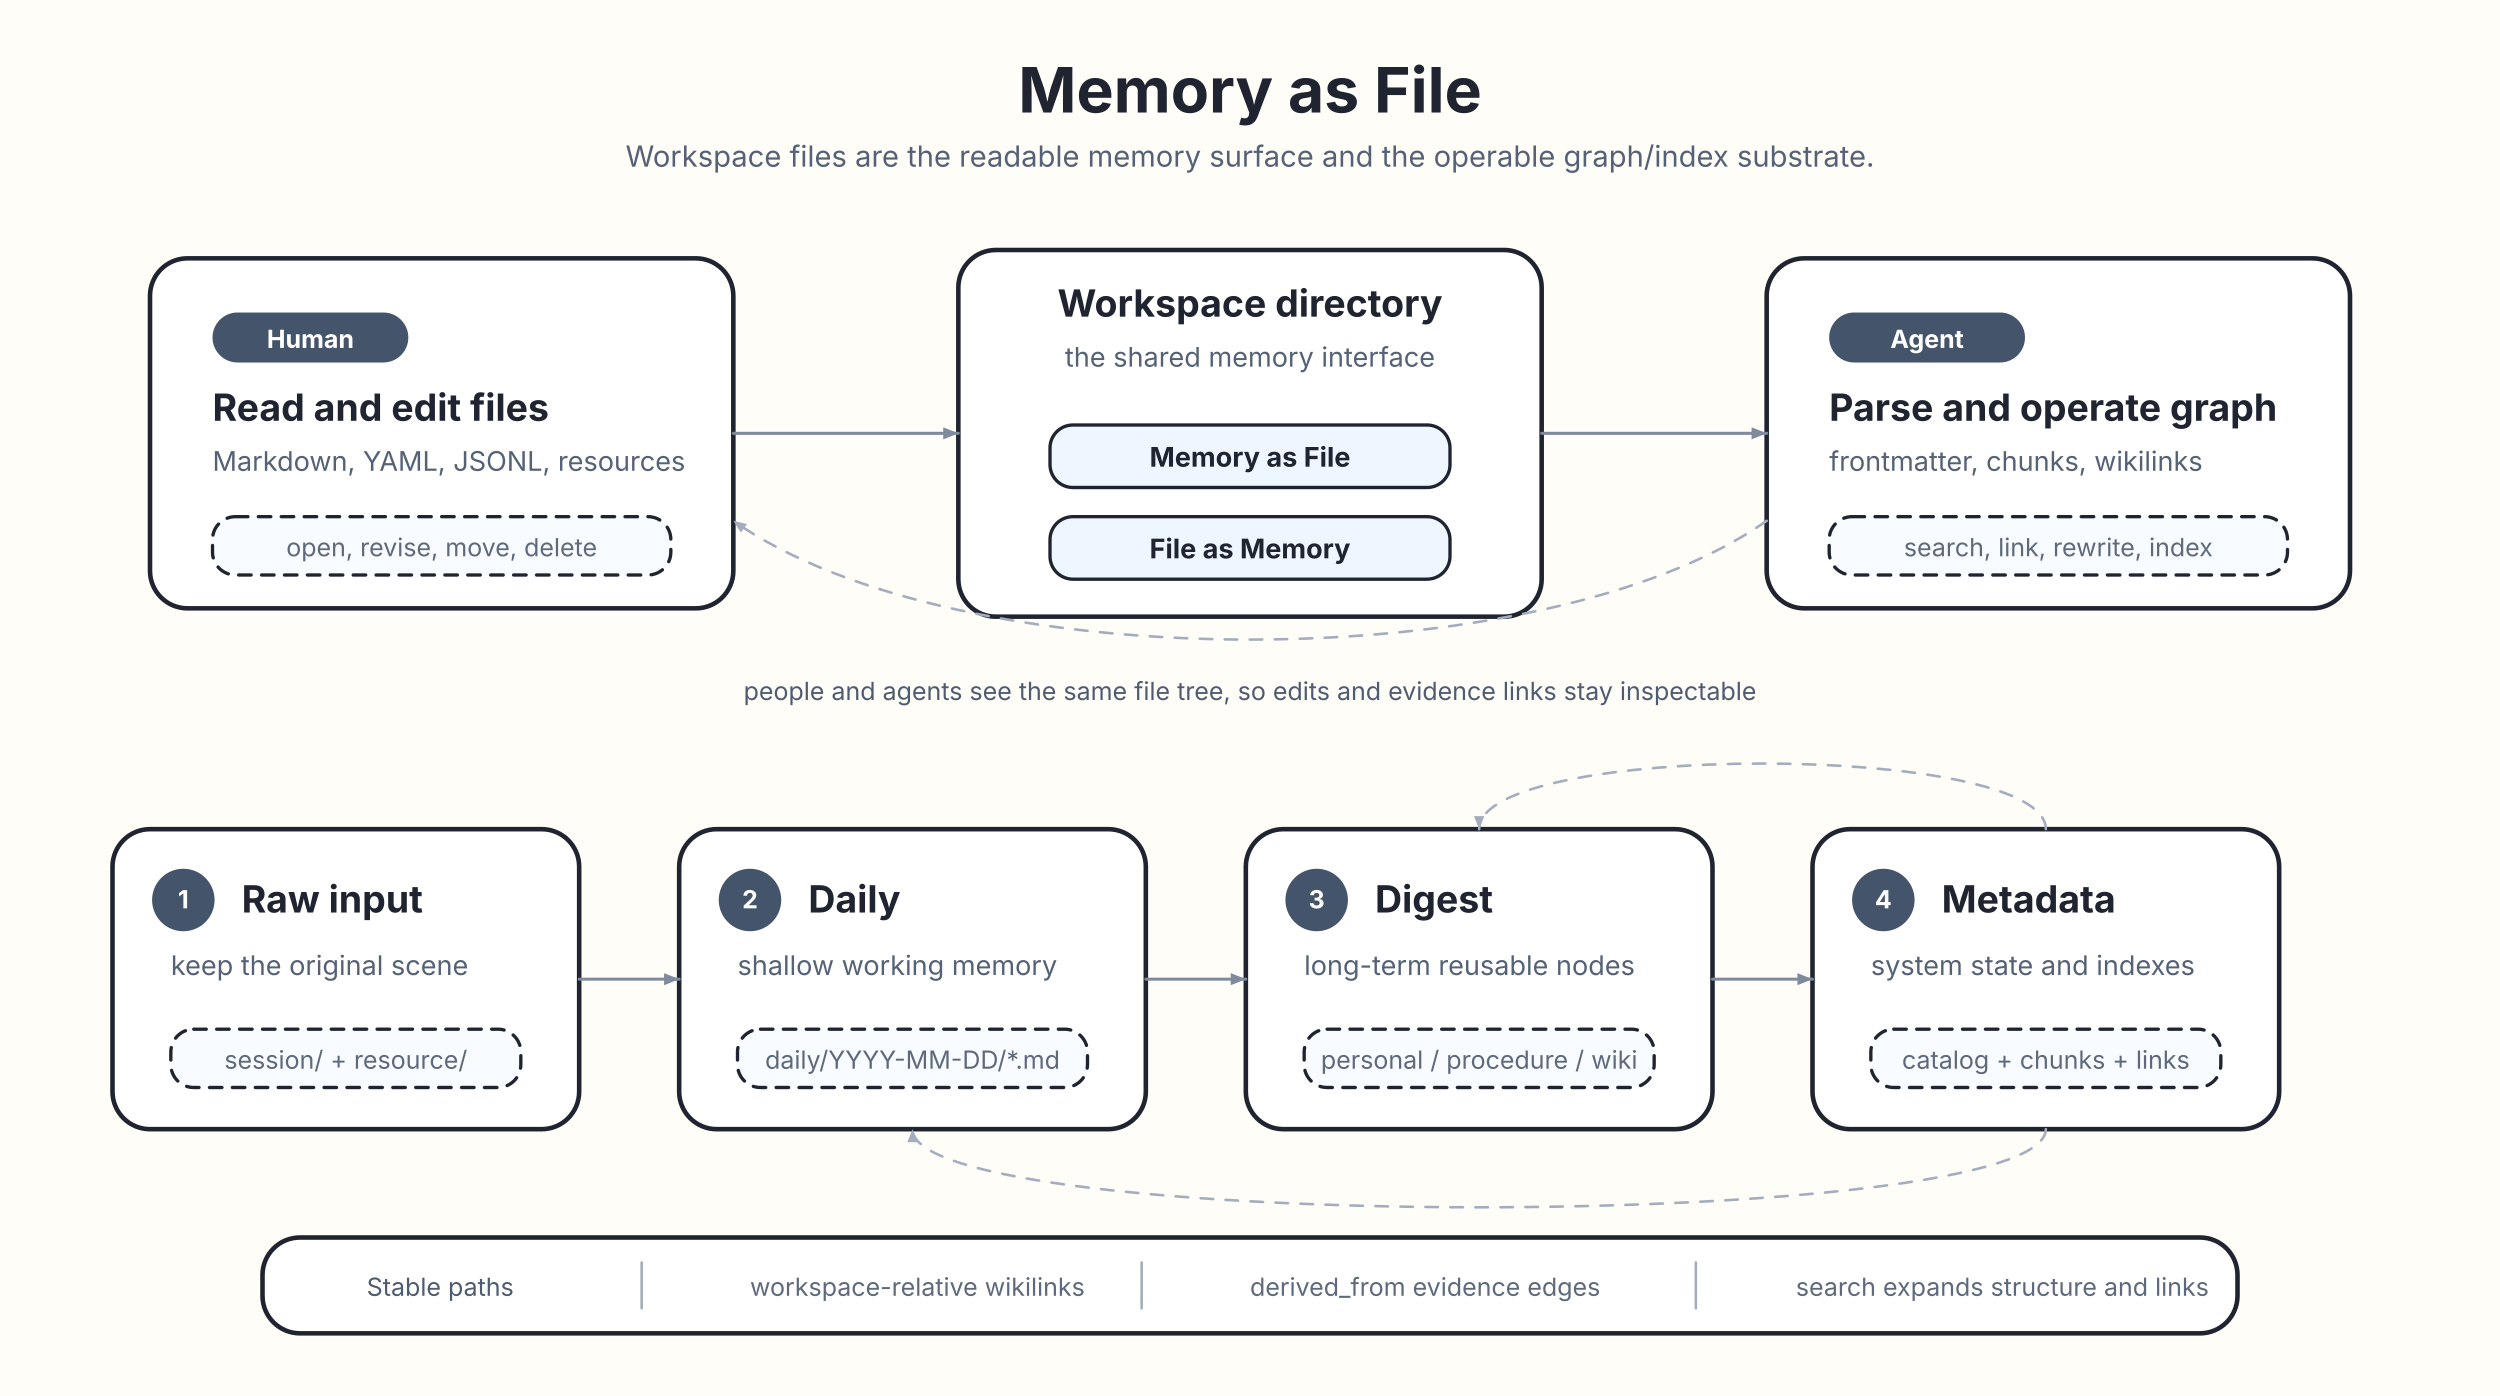
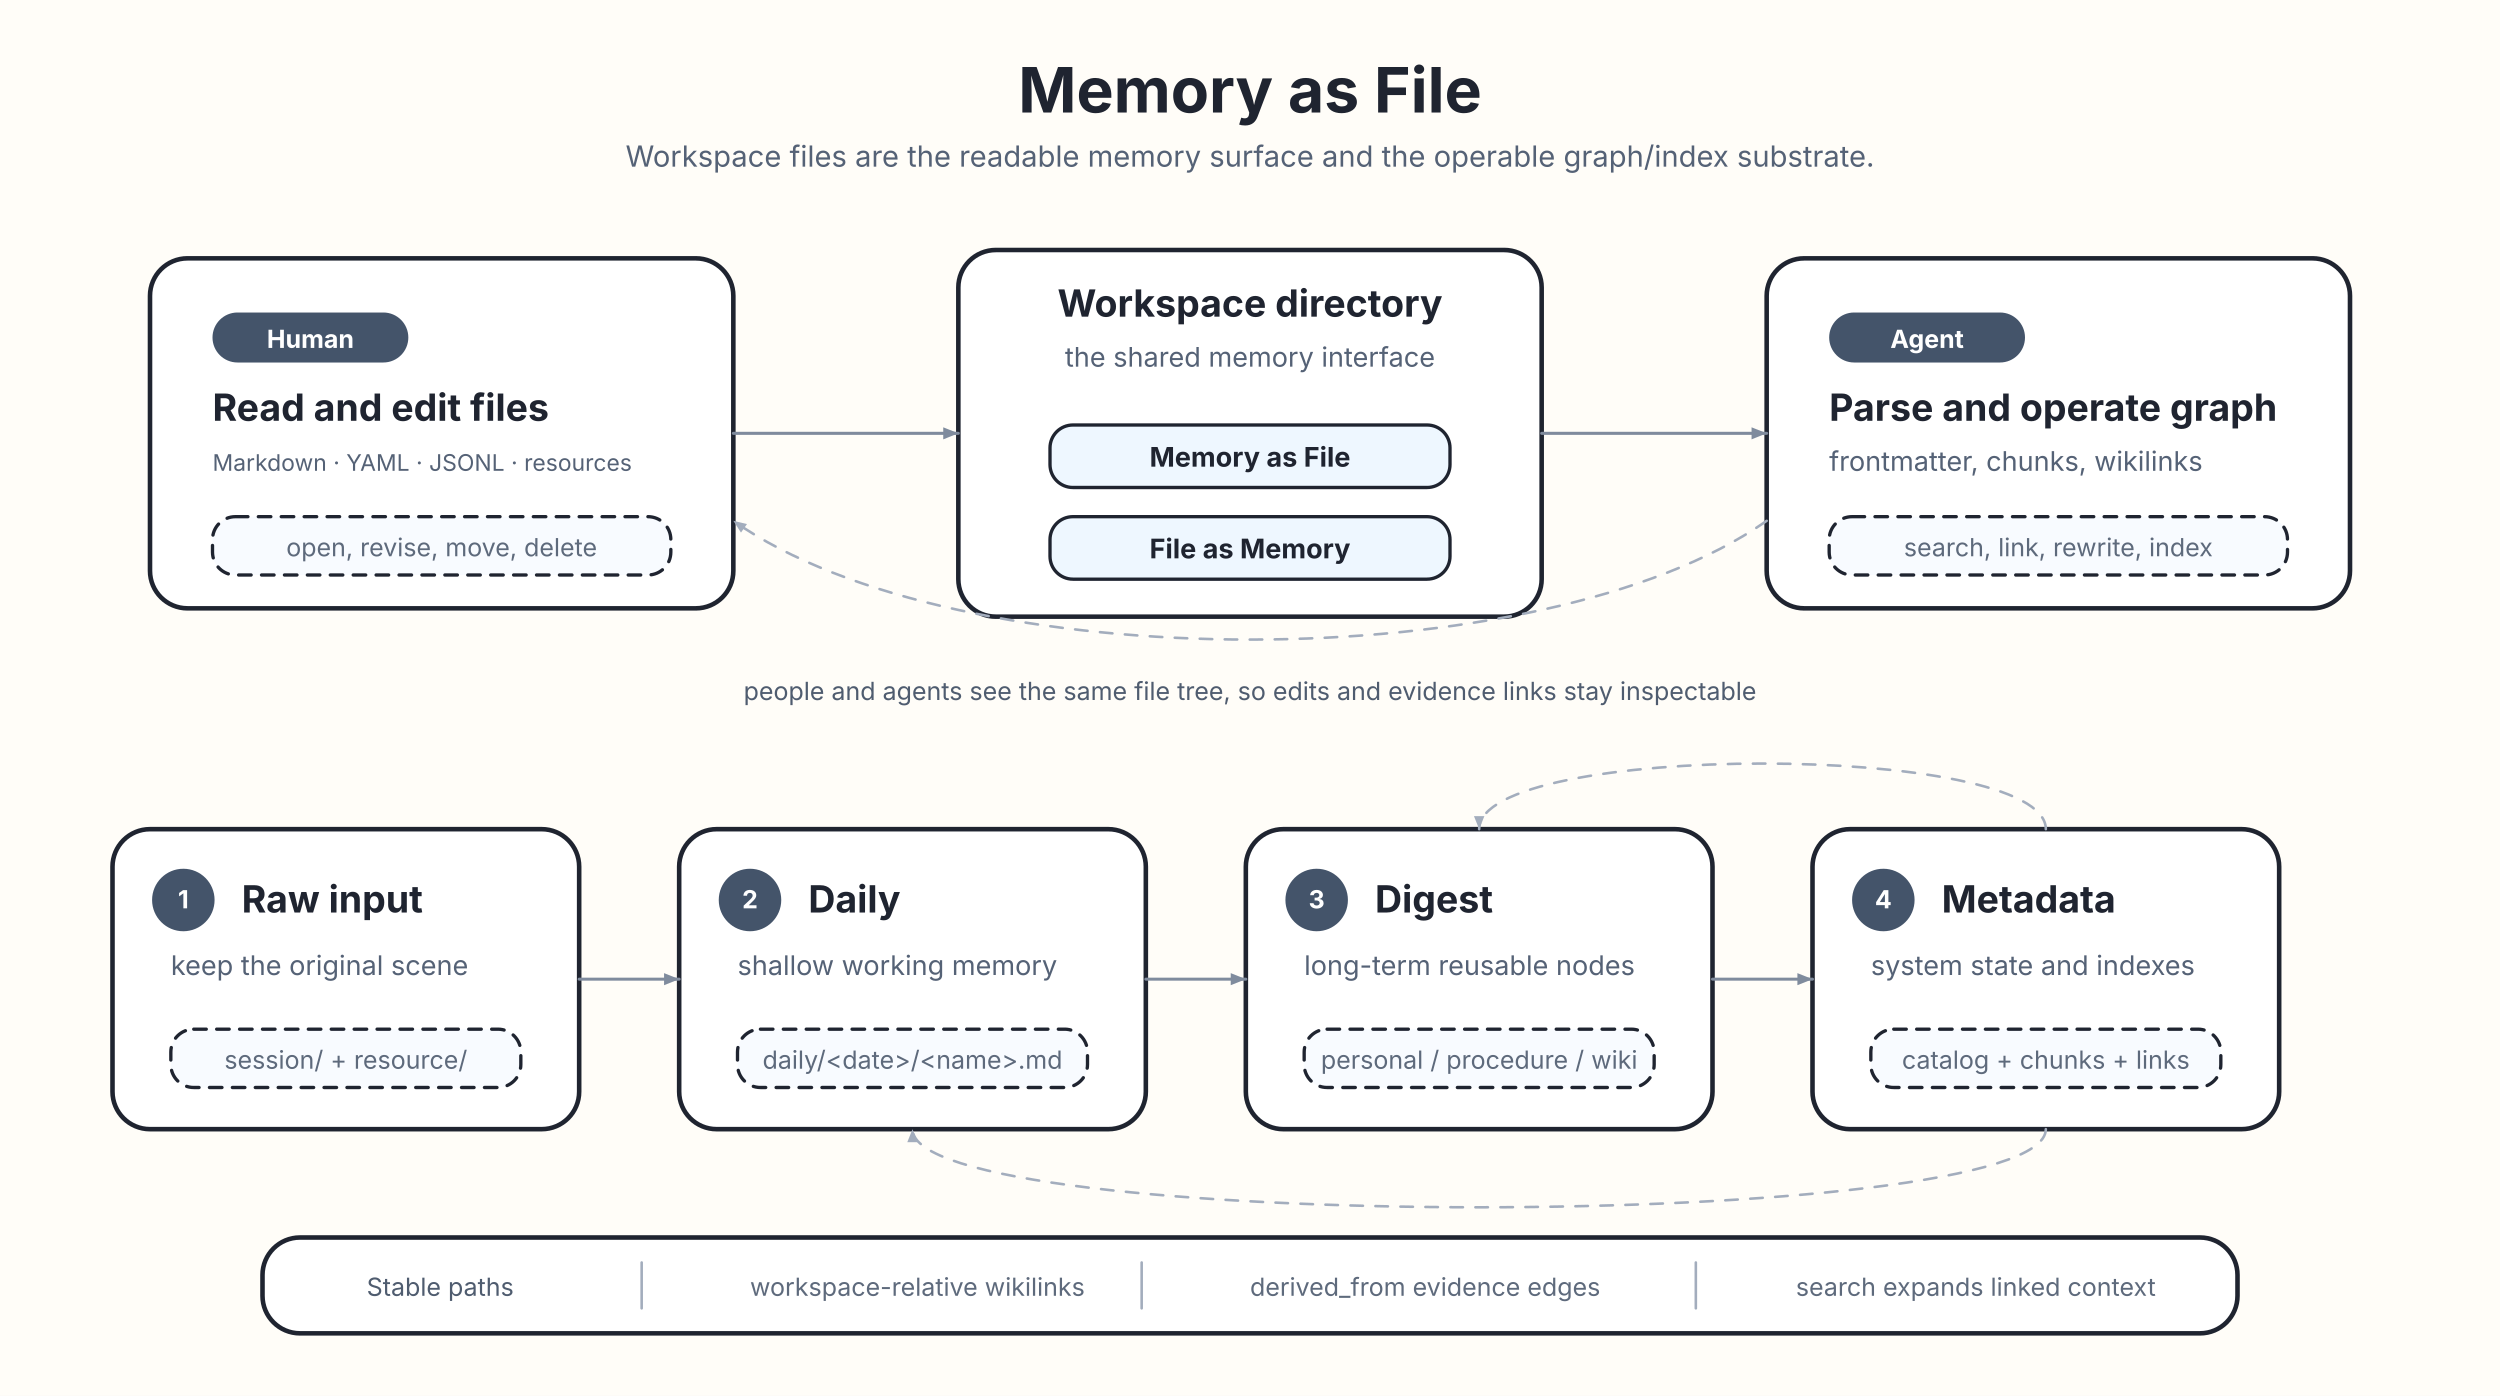
<svg xmlns="http://www.w3.org/2000/svg" width="1200" height="670" viewBox="0 0 1200 670" role="img" aria-labelledby="title desc">
  <defs>
-     <style>
-       .bg { fill: #fffdf8; }
-       .title { font: 700 30px "Comic Sans MS", "Bradley Hand", -apple-system, BlinkMacSystemFont, "Segoe UI", sans-serif; fill: #1f2430; }
-       .subtitle { font: 14px "Comic Sans MS", "Bradley Hand", -apple-system, BlinkMacSystemFont, "Segoe UI", sans-serif; fill: #556276; }
-       .section-title { font: 700 18px "Comic Sans MS", "Bradley Hand", -apple-system, BlinkMacSystemFont, "Segoe UI", sans-serif; fill: #1f2430; }
-       .section-subtitle { font: 13px "Comic Sans MS", "Bradley Hand", -apple-system, BlinkMacSystemFont, "Segoe UI", sans-serif; fill: #556276; }
-       .chip-title { font: 700 13px "Comic Sans MS", "Bradley Hand", -apple-system, BlinkMacSystemFont, "Segoe UI", sans-serif; fill: #1f2430; }
-       .chip-text { font: 12px "Comic Sans MS", "Bradley Hand", -apple-system, BlinkMacSystemFont, "Segoe UI", sans-serif; fill: #5e6a7c; }
-       .note { font: 12px "Comic Sans MS", "Bradley Hand", -apple-system, BlinkMacSystemFont, "Segoe UI", sans-serif; fill: #4f5c6f; }
-       .label { font: 700 12px "Comic Sans MS", "Bradley Hand", -apple-system, BlinkMacSystemFont, "Segoe UI", sans-serif; fill: #ffffff; }
-       .panel { fill: #ffffff; stroke: #1f2430; stroke-width: 2.2; rx: 18; ry: 18; stroke-linecap: round; stroke-linejoin: round; }
-       .chip { fill: #f8fbff; stroke: #1f2430; stroke-width: 1.6; rx: 11; ry: 11; stroke-linecap: round; stroke-linejoin: round; stroke-dasharray: 6 5; }
-       .badge { fill: #44546a; }
-       .soft { fill: #eef7ff; stroke: #1f2430; stroke-width: 1.6; rx: 11; ry: 11; stroke-linecap: round; stroke-linejoin: round; }
-       .arrow { stroke: #7f8b9d; stroke-width: 1.45; fill: none; stroke-linecap: round; stroke-linejoin: round; marker-end: url(#arrow); }
-       .soft-arrow { stroke: #a3adbd; stroke-width: 1.25; stroke-dasharray: 6 6; fill: none; stroke-linecap: round; stroke-linejoin: round; marker-end: url(#arrow-soft); }
-       .line { stroke: #a3adbd; stroke-width: 1.25; stroke-linecap: round; }
-     </style>
+     <style>.bg { fill: #fffdf8; } .title { font: 700 30px "Comic Sans MS", "Bradley Hand", -apple-system, BlinkMacSystemFont, "Segoe UI", sans-serif; fill: #1f2430; } .subtitle { font: 14px "Comic Sans MS", "Bradley Hand", -apple-system, BlinkMacSystemFont, "Segoe UI", sans-serif; fill: #556276; } .section-title { font: 700 18px "Comic Sans MS", "Bradley Hand", -apple-system, BlinkMacSystemFont, Segoe UI, sans-serif; fill: #1f2430; } .section-subtitle { font: 13px "Comic Sans MS", "Bradley Hand", -apple-system, BlinkMacSystemFont, Segoe UI, sans-serif; fill: #556276; } .chip-title { font: 700 13px "Comic Sans MS", "Bradley Hand", -apple-system, BlinkMacSystemFont, "Segoe UI", sans-serif; fill: #1f2430; } .chip-text { font: 12px "Comic Sans MS", "Bradley Hand", -apple-system, BlinkMacSystemFont, "Segoe UI", sans-serif; fill: #5e6a7c; } .note { font: 12px "Comic Sans MS", "Bradley Hand", -apple-system, BlinkMacSystemFont, "Segoe UI", sans-serif; fill: #4f5c6f; } .label { font: 700 12px "Comic Sans MS", "Bradley Hand", -apple-system, BlinkMacSystemFont, "Segoe UI", sans-serif; fill: #ffffff; } .panel { fill: #ffffff; stroke: #1f2430; stroke-width: 2.2; rx: 18; ry: 18; stroke-linecap: round; stroke-linejoin: round; } .chip { fill: #f8fbff; stroke: #1f2430; stroke-width: 1.6; rx: 11; ry: 11; stroke-linecap: round; stroke-linejoin: round; stroke-dasharray: 6 5; } .badge { fill: #44546a; } .soft { fill: #eef7ff; stroke: #1f2430; stroke-width: 1.6; rx: 11; ry: 11; stroke-linecap: round; stroke-linejoin: round; } .arrow { stroke: #7f8b9d; stroke-width: 1.45; fill: none; stroke-linecap: round; stroke-linejoin: round; marker-end: url(#arrow); } .soft-arrow { stroke: #a3adbd; stroke-width: 1.25; stroke-dasharray: 6 6; fill: none; stroke-linecap: round; stroke-linejoin: round; marker-end: url(#arrow-soft); } .line { stroke: #a3adbd; stroke-width: 1.25; stroke-linecap: round; }</style>
    <marker id="arrow" markerWidth="6" markerHeight="6" refX="5" refY="2" orient="auto" markerUnits="strokeWidth">
      <path d="M0,0 L0,4 L5,2 z" fill="#7f8b9d" />
    </marker>
    <marker id="arrow-soft" markerWidth="6" markerHeight="6" refX="5" refY="2" orient="auto" markerUnits="strokeWidth">
      <path d="M0,0 L0,4 L5,2 z" fill="#a3adbd" />
    </marker>
  </defs>
  <rect class="bg" x="0" y="0" width="1200" height="670" />
  <text class="title" x="600" y="54" text-anchor="middle">Memory as File</text>
  <text class="subtitle" x="600" y="80" text-anchor="middle">Workspace files are the readable memory surface and the operable graph/index substrate.</text>
  <rect class="panel" x="72" y="124" width="280" height="168" />
  <rect class="badge" x="102" y="150" width="94" height="24" rx="12" ry="12" />
  <text class="label" x="149" y="167" text-anchor="middle">Human</text>
  <text class="section-title" x="102" y="202">Read and edit files</text>
-   <text class="section-subtitle" x="102" y="226">Markdown, YAML, JSONL, resources</text>
+   <text class="section-subtitle" x="102" y="226" style="font-size:11px">Markdown · YAML · JSONL · resources</text>
  <rect class="chip" x="102" y="248" width="220" height="28" />
  <text class="chip-text" x="212" y="267" text-anchor="middle">open, revise, move, delete</text>
  <rect class="panel" x="460" y="120" width="280" height="176" />
  <text class="section-title" x="600" y="152" text-anchor="middle">Workspace directory</text>
  <text class="section-subtitle" x="600" y="176" text-anchor="middle">the shared memory interface</text>
  <rect class="soft" x="504" y="204" width="192" height="30" />
  <text class="chip-title" x="600" y="224" text-anchor="middle">Memory as File</text>
  <rect class="soft" x="504" y="248" width="192" height="30" />
  <text class="chip-title" x="600" y="268" text-anchor="middle">File as Memory</text>
  <rect class="panel" x="848" y="124" width="280" height="168" />
  <rect class="badge" x="878" y="150" width="94" height="24" rx="12" ry="12" />
  <text class="label" x="925" y="167" text-anchor="middle">Agent</text>
  <text class="section-title" x="878" y="202">Parse and operate graph</text>
  <text class="section-subtitle" x="878" y="226">frontmatter, chunks, wikilinks</text>
  <rect class="chip" x="878" y="248" width="220" height="28" />
  <text class="chip-text" x="988" y="267" text-anchor="middle">search, link, rewrite, index</text>
  <path class="arrow" d="M352 208 H460" />
  <path class="arrow" d="M740 208 H848" />
  <path class="soft-arrow" d="M848 250 C740 326 460 326 352 250" />
  <text class="note" x="600" y="336" text-anchor="middle">people and agents see the same file tree, so edits and evidence links stay inspectable</text>
  <rect class="panel" x="54" y="398" width="224" height="144" />
  <circle class="badge" cx="88" cy="432" r="15" />
  <text class="label" x="88" y="436" text-anchor="middle">1</text>
  <text class="section-title" x="116" y="438">Raw input</text>
  <text class="section-subtitle" x="82" y="468">keep the original scene</text>
  <rect class="chip" x="82" y="494" width="168" height="28" />
  <text class="chip-text" x="166" y="513" text-anchor="middle">session/ + resource/</text>
  <rect class="panel" x="326" y="398" width="224" height="144" />
  <circle class="badge" cx="360" cy="432" r="15" />
  <text class="label" x="360" y="436" text-anchor="middle">2</text>
  <text class="section-title" x="388" y="438">Daily</text>
  <text class="section-subtitle" x="354" y="468">shallow working memory</text>
  <rect class="chip" x="354" y="494" width="168" height="28" />
-   <text class="chip-text" x="438" y="513" text-anchor="middle">daily/YYYY-MM-DD/*.md</text>
+   <text class="chip-text" x="438" y="513" text-anchor="middle">daily/&lt;date&gt;/&lt;name&gt;.md</text>
  <rect class="panel" x="598" y="398" width="224" height="144" />
  <circle class="badge" cx="632" cy="432" r="15" />
  <text class="label" x="632" y="436" text-anchor="middle">3</text>
  <text class="section-title" x="660" y="438">Digest</text>
  <text class="section-subtitle" x="626" y="468">long-term reusable nodes</text>
  <rect class="chip" x="626" y="494" width="168" height="28" />
  <text class="chip-text" x="710" y="513" text-anchor="middle">personal / procedure / wiki</text>
  <rect class="panel" x="870" y="398" width="224" height="144" />
  <circle class="badge" cx="904" cy="432" r="15" />
  <text class="label" x="904" y="436" text-anchor="middle">4</text>
  <text class="section-title" x="932" y="438">Metadata</text>
  <text class="section-subtitle" x="898" y="468">system state and indexes</text>
  <rect class="chip" x="898" y="494" width="168" height="28" />
  <text class="chip-text" x="982" y="513" text-anchor="middle">catalog + chunks + links</text>
  <path class="arrow" d="M278 470 H326" />
  <path class="arrow" d="M550 470 H598" />
  <path class="arrow" d="M822 470 H870" />
  <path class="soft-arrow" d="M982 398 C982 356 710 356 710 398" />
  <path class="soft-arrow" d="M982 542 C982 592 438 592 438 542" />
  <rect class="panel" x="126" y="594" width="948" height="46" />
  <text class="note" x="176" y="622">Stable paths</text>
  <line class="line" x1="308" y1="606" x2="308" y2="628" />
  <text class="chip-text" x="360" y="622">workspace-relative wikilinks</text>
  <line class="line" x1="548" y1="606" x2="548" y2="628" />
  <text class="chip-text" x="600" y="622">derived_from evidence edges</text>
  <line class="line" x1="814" y1="606" x2="814" y2="628" />
-   <text class="chip-text" x="862" y="622">search expands structure and links</text>
+   <text class="chip-text" x="862" y="622">search expands linked context</text>
</svg>
